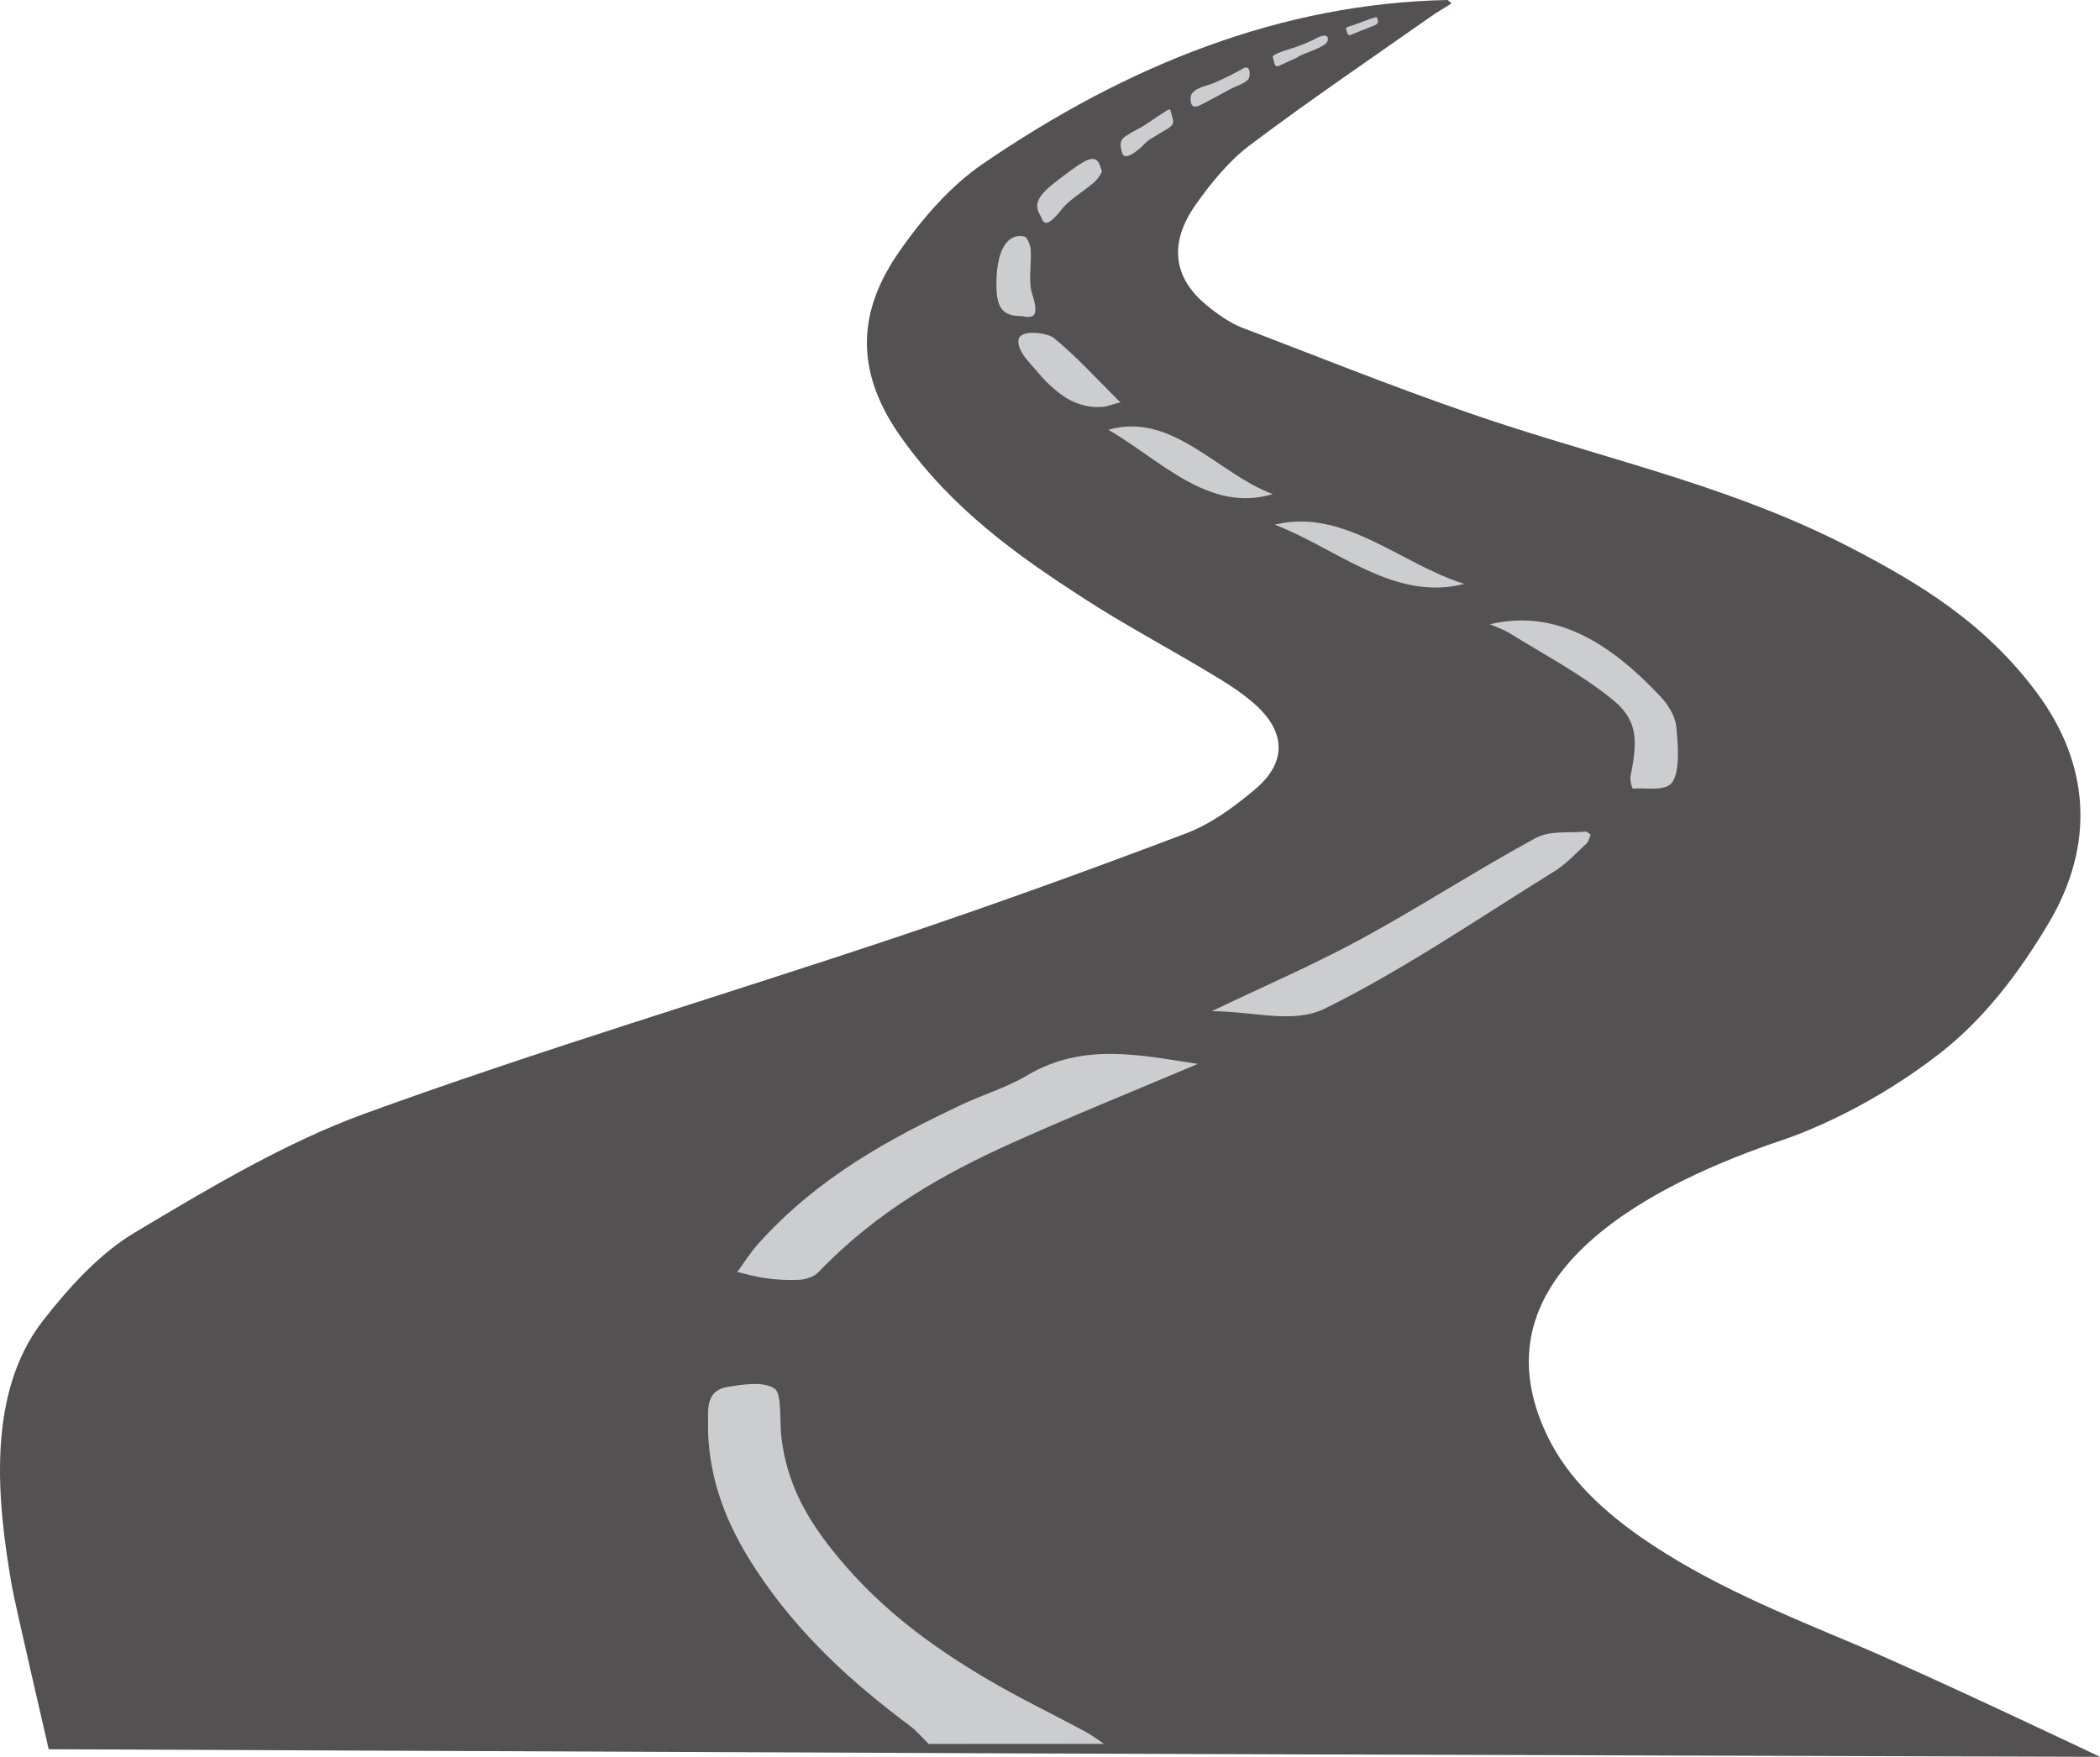
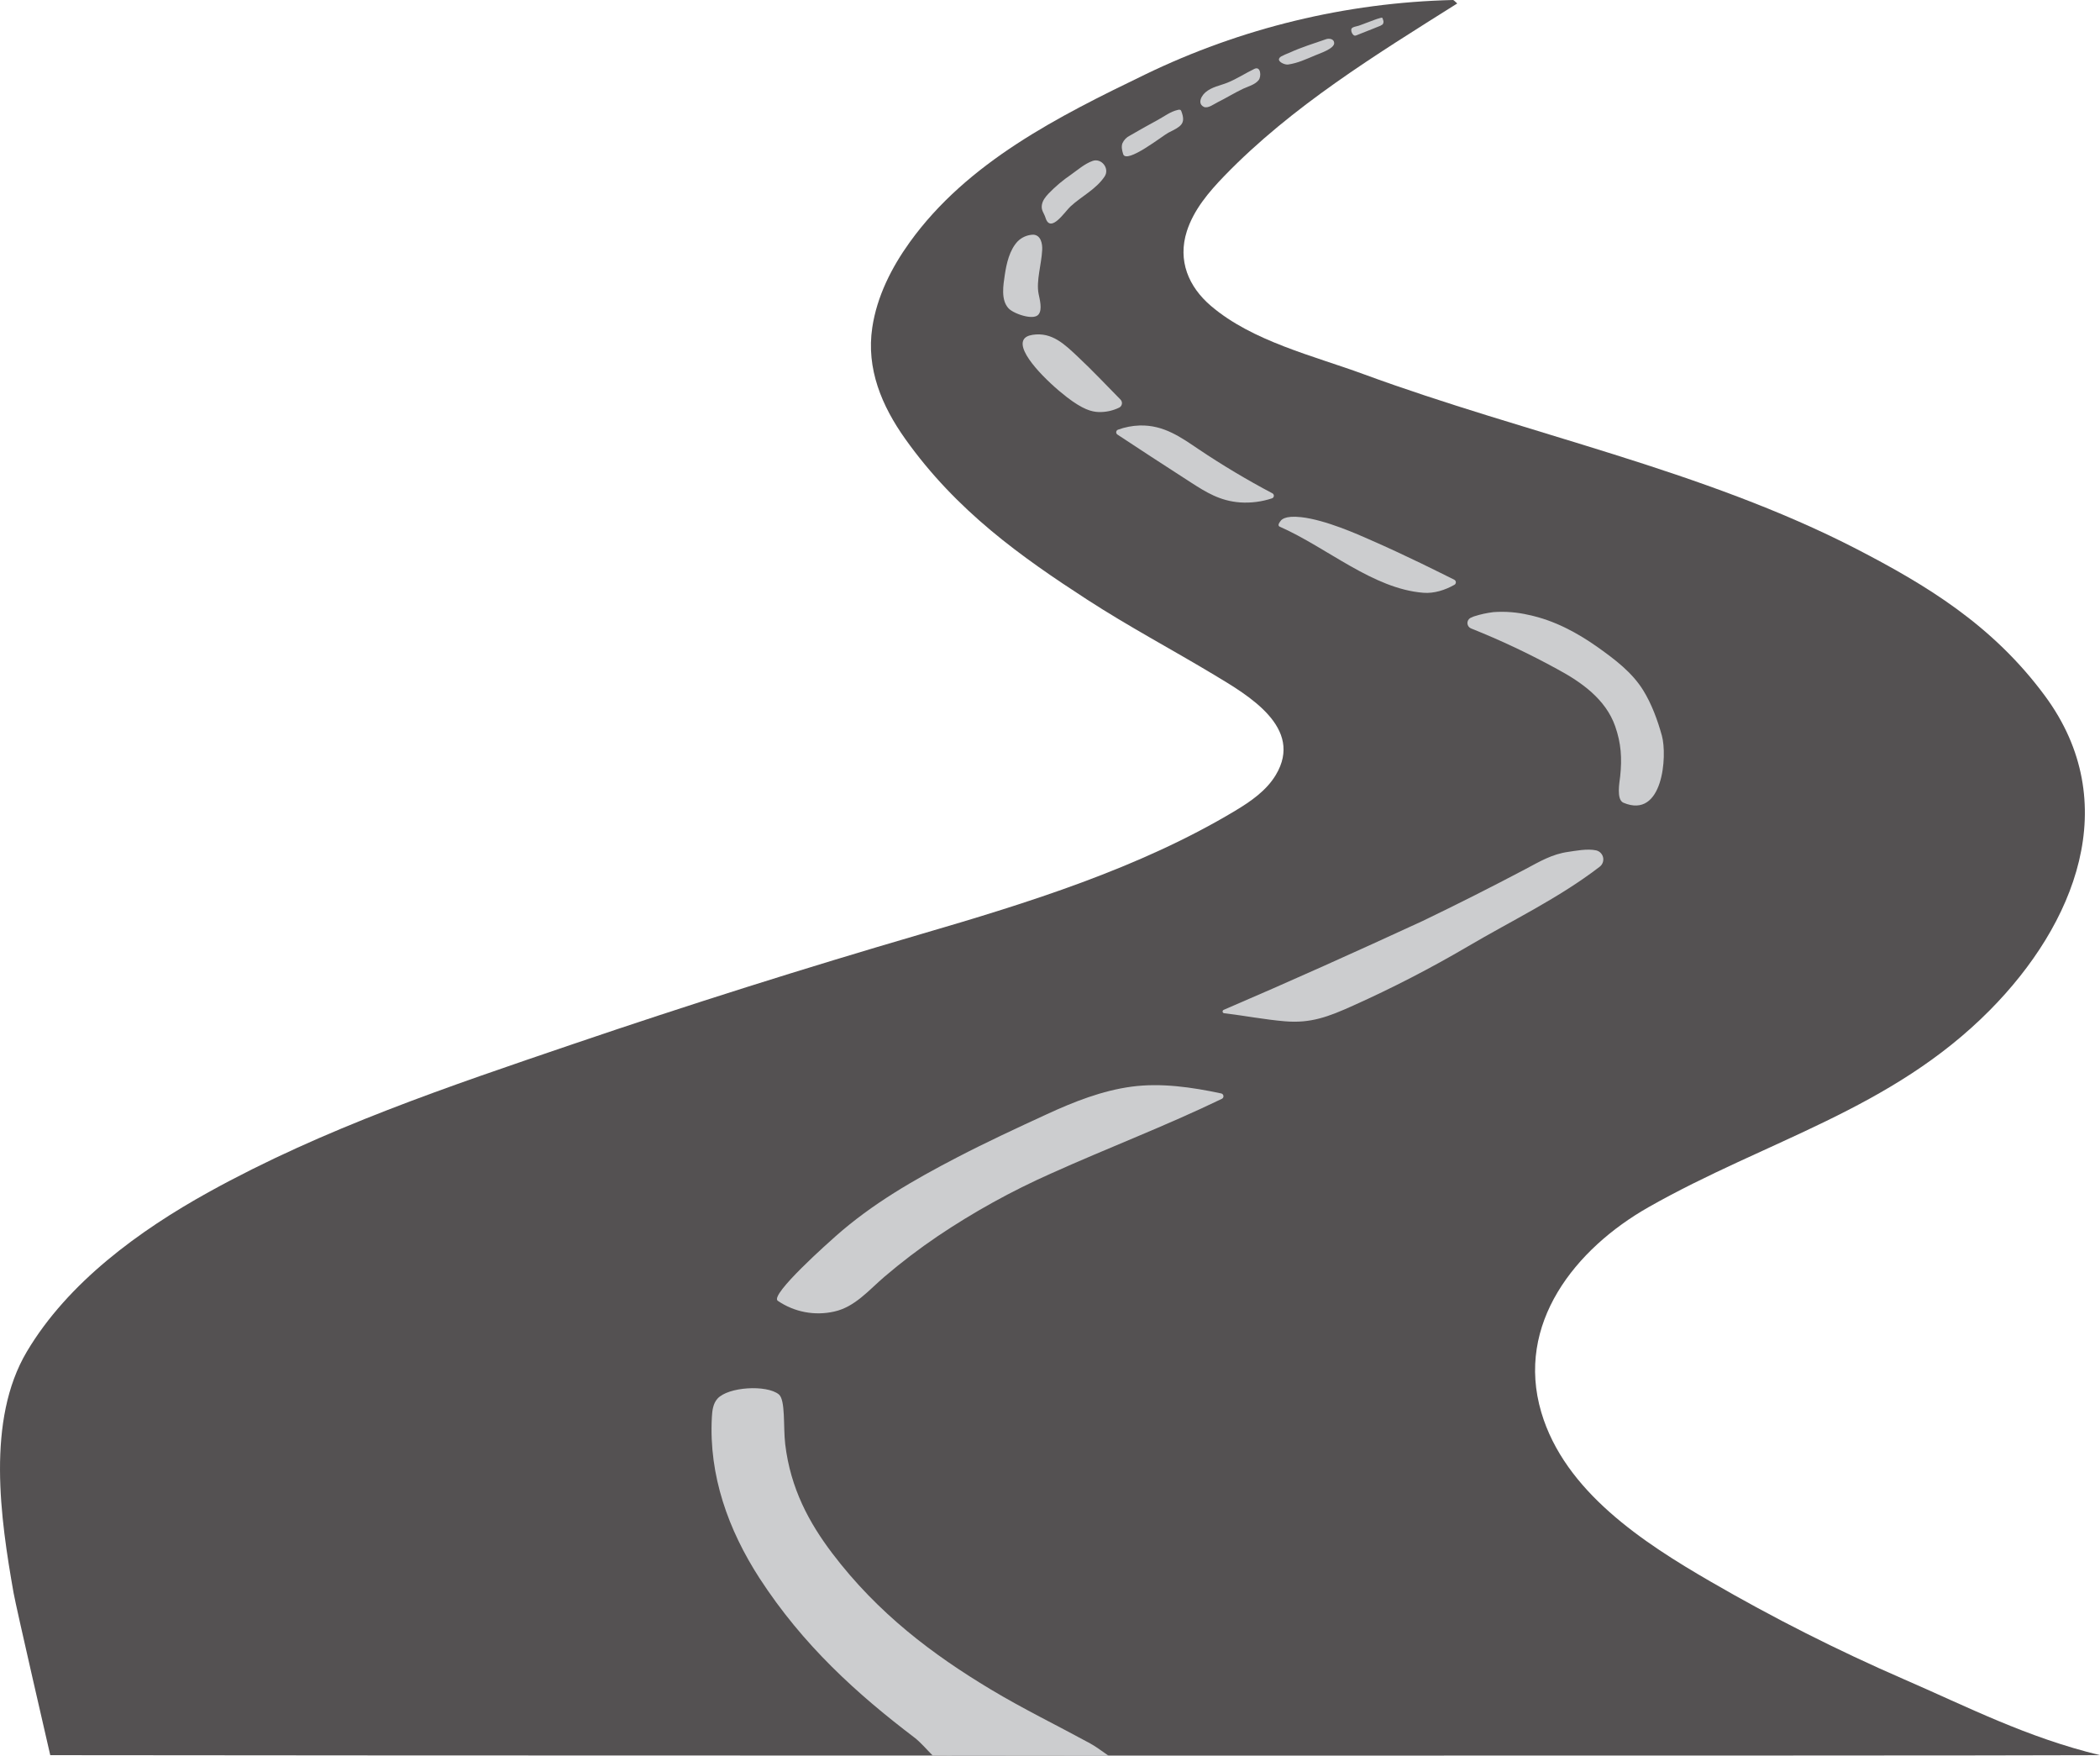
- <svg xmlns="http://www.w3.org/2000/svg" preserveAspectRatio="none" viewBox="0 0 1004.81 840.74">
+ <svg xmlns="http://www.w3.org/2000/svg" preserveAspectRatio="none" viewBox="0 0 1001.83 837.35">
  <defs>
-     <style>.cls-1{fill:#545152;}.cls-2{fill:#cccdcf;}</style>
+     <style>.prefix__cls-2{fill:#cccdcf}</style>
  </defs>
-   <g id="Layer_2" data-name="Layer 2">
-     <g id="background">
-       <g id="road">
-         <path class="cls-1" d="M1004.81,840.74s-410.85-1.18-522.4-1.66l-320.57-1.37-138.54-.6S7,766.68,5.83,759.83c-7.25-41-12.51-92.72,14.66-127.74C33.35,615.51,48.13,599.63,64.22,590c36-21.52,72.51-43.32,110.39-57.1,84.13-30.61,169.32-55.92,253.92-84.25,46.57-15.6,92.94-32.37,139.13-49.9,11.6-4.4,22.78-12.46,33.05-21.19,15-12.7,14.63-27.25-.25-40.53-6.76-6-14.31-10.6-21.75-15.07-20.21-12.15-40.85-23.07-60.77-36-31.36-20.34-62.24-42.17-86.72-76.6-20.9-29.37-22.24-57.72-1.77-87.75C441,104.7,454.94,88.9,470.05,78.55,539.8,30.75,613.55,1.64,692.45,0c.46,0,.93.71,2.08,1.65-3.86,2.43-6.94,4.18-9.89,6.26C655.69,28.29,626.49,48.06,598,69.51c-9.64,7.25-18.34,17.71-26,28.6-12.73,18.14-10.67,34.64,5,47.65,5.47,4.54,11.37,8.77,17.5,11.11,41.9,16,83.65,32.94,126,46.66C775.74,221.46,832,234.37,885.3,262c32.54,16.88,64.41,35.84,89.54,69.85s27.68,72.35,5.46,109.83c-14,23.55-30.74,45.79-52.1,62.41-31.12,24.2-61.55,36.85-75.53,41.55C795.19,565,701.68,608.57,740.79,688c9.74,19.78,26.47,35.15,44.41,47.66,32.22,22.45,68.71,37,104.56,52.16C924.41,802.48,1004.81,840.74,1004.81,840.74Z" />
-         <path class="cls-2" d="M444.36,834.58c-2.95-2.89-5.72-6.21-8.89-8.58-27.2-20.37-53-43.25-73.83-74.93C350,733.31,340.78,713.67,339,689.26c-.3-4.08-.17-8.22-.2-12.33-.05-7.57,2.24-12,9.21-13.19,6.17-1,17.62-3.1,22.84,1,3.29,2.59,2.09,15.27,3.07,23.4,2.54,21,11.45,37,22.39,51.2,21.89,28.43,48.14,47.75,75.67,64,15.55,9.19,31.6,16.87,47.38,25.36,3,1.64,5.93,3.87,8.88,5.83Z" />
-         <path class="cls-2" d="M573.15,509.14c-29.72,12.59-59.57,24.62-89.13,37.93-32.7,14.73-64.42,32.62-92.23,61.55-2.44,2.54-6.19,3.62-9.35,3.84a82.63,82.63,0,0,1-16.32-.81c-4.49-.57-8.9-1.92-13.35-2.93,3.37-4.58,6.47-9.6,10.15-13.66,28.85-31.94,62.73-50.1,97.23-66.41,10.38-4.9,21.25-8.07,31.29-14C518.39,498.68,545.67,505,573.15,509.14Z" />
-         <path class="cls-2" d="M579.81,483.92c25.5-12.22,48.81-22.24,71.45-34.54,28-15.24,55.31-33,83.35-48.24,7.14-3.88,15.91-2.36,23.95-3.17.82-.08,1.7.9,2.56,1.39-.61,1.42-1,3.35-1.87,4.18-5.06,4.66-9.93,10-15.44,13.39-36.45,22.57-72.36,47.24-109.93,65.75C618.69,490.17,599.76,483.92,579.81,483.92Z" />
-         <path class="cls-2" d="M712.92,298.74c31.67-7.55,57.76,9.22,81.58,34.59,3.32,3.54,7,9,7.54,14.18.9,8.92,1.84,21.05-1.73,26.61-3.14,4.89-12.42,2.72-19,3.27-.34,0-1.53-4-1.18-5.7,3.84-18.77,3.13-27.56-9.18-37.4-15.34-12.27-32.23-21.07-48.51-31.2C719.41,301.21,716.1,300.17,712.92,298.74Z" />
-         <path class="cls-2" d="M700.65,279.41c-33.39,8.67-60.78-16.82-90.68-28.32C643.17,242.91,670.34,270.11,700.65,279.41Z" />
-         <path class="cls-2" d="M530.33,205.66c30.58-8.74,52.3,21,78.67,30.79C578.47,245.63,555.61,220.39,530.33,205.66Z" />
-         <path class="cls-2" d="M536.19,192.68c-.3-.3-6.64,1.79-7.56,1.9a27.56,27.56,0,0,1-7.48-.06,31.46,31.46,0,0,1-13.68-5.91A65,65,0,0,1,496,177.48c-3-3.56-9.47-9.6-8.67-14.87s13.91-3.31,16.86-.91C515.3,170.76,525.42,182,536.19,192.68Z" />
-         <path class="cls-2" d="M489,151.3c-9.95,0-12.69-4.37-12.19-18,.5-14.07,5.49-21.86,13.37-20.11,1.26.28,2.85,4,3,6.29.45,7.06-1.25,15.07.68,21.1C497.06,150.55,495.3,152.74,489,151.3Z" />
-         <path class="cls-2" d="M569.85,45.72c1.39-3.8,7.91-4.68,11-6a149.19,149.19,0,0,0,13.81-6.88,3.17,3.17,0,0,1,1.68-.55c2.12.15,1.86,4.48.89,5.69-1.61,2-6.36,3.45-8.6,4.68-3.7,2-7.38,4.09-11.15,6-3.24,1.62-8.08,5.23-7.8-2A2.86,2.86,0,0,1,569.85,45.72Z" />
-         <path class="cls-2" d="M609,26.88a.64.64,0,0,1,.27-.27c2.88-1.8,6.28-2.66,9.44-3.65a77.56,77.56,0,0,0,11.81-5c1.53-.77,5.53-2.12,4.76,1.47a4,4,0,0,1-1.81,2.13,30.31,30.31,0,0,1-5.32,2.57c-2.36,1.07-5.3,1.88-7.45,3.37-2.52,1.15-5,2.3-7.54,3.47-1.66.77-2.84,1.57-3.45-.91L609,27.27A.75.75,0,0,1,609,26.88Z" />
-         <path class="cls-2" d="M644,13.53c.31-.66,3-1.28,3.6-1.51l4.79-1.78c1.71-.63,3.5-1.38,5.25-1.83,1.07-.28,1.18-.43,1.52.89a2.14,2.14,0,0,1-.21,2.11,7.23,7.23,0,0,1-2.29,1.14c-1.4.61-2.84,1.12-4.25,1.69-1.68.69-3.36,1.35-5,2a6,6,0,0,1-1.62.63c-1,0-1.22-1.54-1.57-2.32a1.65,1.65,0,0,1-.19-1S644,13.55,644,13.53Z" />
-         <path class="cls-2" d="M536.33,68.06c.43-1.78,1.8-2.57,3.16-3.48,2.61-1.74,5.45-2.91,8.07-4.6,3.84-2.46,7.51-5.23,11.44-7.46a.8.8,0,0,1,.66-.14c.28.13.41.52.5.87l.81,2.91a6.34,6.34,0,0,1,.33,2.58c-.35,2.2-5.23,4.23-6.61,5.2-2.26,1.59-5.13,2.78-7.13,5-1.72,1.92-9.31,8.72-10.59,4.36a14.5,14.5,0,0,1-.77-3.8A5.51,5.51,0,0,1,536.33,68.06Z" />
-         <path class="cls-2" d="M498.1,103.64c-3.93-5.87-1.75-10.07,8.68-17.91,4.29-3.22,10.61-8.11,13.77-9.23,4.75-1.7,5.5,1.74,6.59,5.15.29.91-1.88,4.06-3.53,5.51-5.11,4.46-11.78,8.22-15.53,12.94C501.85,107.94,499.52,108.21,498.1,103.64Z" />
+   <g id="prefix__Layer_2" data-name="Layer 2">
+     <g id="prefix__background">
+       <g id="prefix__road">
+         <path d="M1001.83 837.13c-60.72.39-931.68.18-977.86 0 0 0-16.26-70.43-17.47-77.28-6.29-35.61-13.14-82.49 6.32-115.21 19.61-33 53.66-57.74 86.62-76 55.18-30.53 114.46-50.42 174.05-70.7q82.29-28 165.76-52.38c50.77-14.81 104.37-31.45 150-58.86 7.47-4.48 14.91-9.62 19.39-17.09 13.51-22.51-13.21-38-29.29-47.66-20.21-12.15-40.84-23.07-60.77-36-31.36-20.34-62.24-42.17-86.72-76.6-11.2-15.74-18.68-33.48-15.73-53.14 2.22-14.79 9.15-28.56 17.89-40.7 27.54-38.23 70.85-59.95 112.2-79.94A356.6 356.6 0 01693.13 0c.45 0 .92.71 2.07 1.65-38.79 24.42-78.87 49-111 82.15-7.5 7.73-14.7 16.22-18 26.47-4.47 14 .77 26.49 11.52 35.65 19.81 16.9 48.88 23.75 72.87 32.57C728.15 207 812.42 224 886 262c32.54 16.88 64.41 35.84 89.54 69.86 37.82 51.2 14.33 109-26.31 150-47.05 47.47-106.31 61.9-162.66 93.84-35.1 19.89-63.74 55.72-51.28 97.89 11.16 37.79 48.72 62.21 80.92 80.84A894.75 894.75 0 00908 800.8c30.8 13.36 58.79 27.86 93.83 36.33z" fill="#545152" />
+         <path class="prefix__cls-2" d="M445 837.35c-2.95-2.93-5.72-6.3-8.88-8.71-27.21-20.67-53-43.88-73.84-76-14.82-22.96-24.18-48.88-22.68-76.64.16-3.15.56-6.53 2.65-8.87 5.08-5.71 23.45-6.76 29.27-2.1 3.29 2.63 2.09 15.5 3.07 23.75 2.54 21.25 11.45 37.52 22.4 52 21.88 28.86 48.13 48.46 75.66 65 15.55 9.33 31.6 17.12 47.39 25.73 3.05 1.67 5.92 3.93 8.87 5.92zM582.59 521.52a1.37 1.37 0 01.31 2.57c-26.7 12.91-54.39 23.41-81.42 35.58a356 356 0 00-54.14 29.93 287.14 287.14 0 00-25.4 19.34c-7.36 6.28-14.07 14.45-24 16.62a34.26 34.26 0 01-26.91-5.15c-4-2.85 25.11-28.57 27.67-30.84 17.49-15.48 37.21-26.8 57.92-37.56 14.08-7.31 28.49-14 42.89-20.62 12.79-5.9 26.3-11.23 40.35-13.11s28.8.26 42.73 3.24zM584 483.27a.84.84 0 01-.24-1.61c31.86-13.66 63.39-27.85 94.87-42.37q24.72-11.9 49-24.71c7-3.71 12.74-7.2 20.58-8.29 3-.41 9-1.65 13.27-.7a4.42 4.42 0 011.64 7.83c-19.52 15-41.87 25.62-63 38.06a565 565 0 01-54.59 28.15c-11.81 5.33-20.18 8.5-32.43 7.49-9.79-.81-19.41-2.72-29.1-3.85zM701.74 299.72a2.79 2.79 0 01-.26-5 14.12 14.12 0 011.67-.72 49.73 49.73 0 019.32-2.05 56 56 0 0116.81 1.34c12.09 2.53 23.16 8.45 33.15 15.55 8 5.71 16.18 11.86 21.45 20.35 4.06 6.55 6.89 14.28 8.94 21.68 2.65 9.62.57 40-18.34 32-3.5-1.5-1.84-9.9-1.55-12.62.9-8.62.47-15.7-2.4-23.89-4.52-12.86-16.06-21-27.55-27.18a370.54 370.54 0 00-41.24-19.46zM693.77 276.5a1.37 1.37 0 01.1 2.41c-4.44 2.53-9.76 4.22-14.78 3.82-24.08-1.87-45.81-21.46-68.57-31.53-1.46-.65.33-2.61.33-2.61.3-.51 1.85-2.82 9.85-1.93 11.84 1.31 27.62 8.48 32.3 10.52 18.9 8.26 34.18 16.07 40.77 19.32zM533.09 207.27a1.31 1.31 0 01.26-2.33 33.19 33.19 0 0110.31-2c11.57-.35 19.9 5.77 28.25 11.39A390.09 390.09 0 00607 235.28a1.31 1.31 0 01-.19 2.41 39.79 39.79 0 01-15.19 1.94c-9.58-.69-16.28-4.88-23.29-9.39-14.24-9.17-25.67-16.64-35.24-22.97zM534.55 190.58a2.4 2.4 0 01-.68 3.86 21 21 0 01-9.78 2.08c-3.26-.13-7.39-1.13-15.21-7.16-9.24-7.13-23.91-21.53-20.52-27.39.65-1.13 2-1.92 4.22-2.27 9.34-1.46 15.42 4.64 21.66 10.49 7 6.56 13.57 13.56 20.31 20.39zM489.34 150.86c-3.31-.68-6.85-2.36-8.16-3.75-3.81-4-2.55-11.18-1.82-16.07.82-5.43 2.24-11.78 6.13-15.92a10.91 10.91 0 017.46-3.19c3.55.19 4.39 4.18 4.24 7.24-.35 7.06-2.94 14.83-1.71 21 .5 2.49 1.87 7.46 0 9.76-1.06 1.39-3.48 1.47-6.14.93zM573.38 46.08a8.08 8.08 0 011.64-2c3.07-2.66 7-3.21 10.61-4.67 4.43-1.8 8.47-4.48 12.77-6.55 3.13-1.52 3.4 3.67 2.05 5.36-1.75 2.19-5 3-7.46 4.13-4.17 2-8.13 4.45-12.28 6.51-1.64.82-4.47 3-6.4 2.12-2.19-1.07-1.93-3.16-.93-4.9zM610.21 27.94a2.22 2.22 0 01.94-1 36.89 36.89 0 014-1.79c5.64-2.6 11.64-4.43 17.49-6.46 1.32-.46 3.78-.25 3.85 1.82.1 2.73-7 5-9.07 5.9-4.22 1.76-8.34 3.72-12.91 4.36-1.51.23-4.95-1.24-4.3-2.83zM644.7 13.76c.45-1 2.66-1.18 3.57-1.52l4.79-1.78c1.71-.63 3.5-1.38 5.25-1.83 1.07-.28 1.18-.43 1.52.89a2.14 2.14 0 01-.21 2.11 7.23 7.23 0 01-2.29 1.14c-1.4.61-2.84 1.12-4.25 1.7-1.68.68-3.36 1.34-5.05 2-1.09.42-1.78 1-2.63-.08a3.14 3.14 0 01-.72-2.58s.01-.03.02-.05zM535.47 68.33a7.4 7.4 0 013.53-3.64q6.59-3.84 13.33-7.48c3.1-1.67 6-4 9.62-4.8a1.67 1.67 0 011.17 0 1.23 1.23 0 01.46.66c2.32 6.12-.32 7.28-6.2 10.23-2.48 1.25-20 15.14-21.56 10.2-.64-2.01-.89-3.68-.35-5.17zM498.77 103.86c-.68-2.21-2.12-3.5-1.75-6 .32-2.22 1.75-4 3.22-5.55a67.55 67.55 0 0110.68-9c3.23-2.28 6.53-5.21 10.3-6.55 4.25-1.52 8.27 3.61 5.76 7.4-4 6.06-11 9.43-16.28 14.3-2.63 2.37-9.52 13.16-11.93 5.4z" />
      </g>
    </g>
  </g>
</svg>
